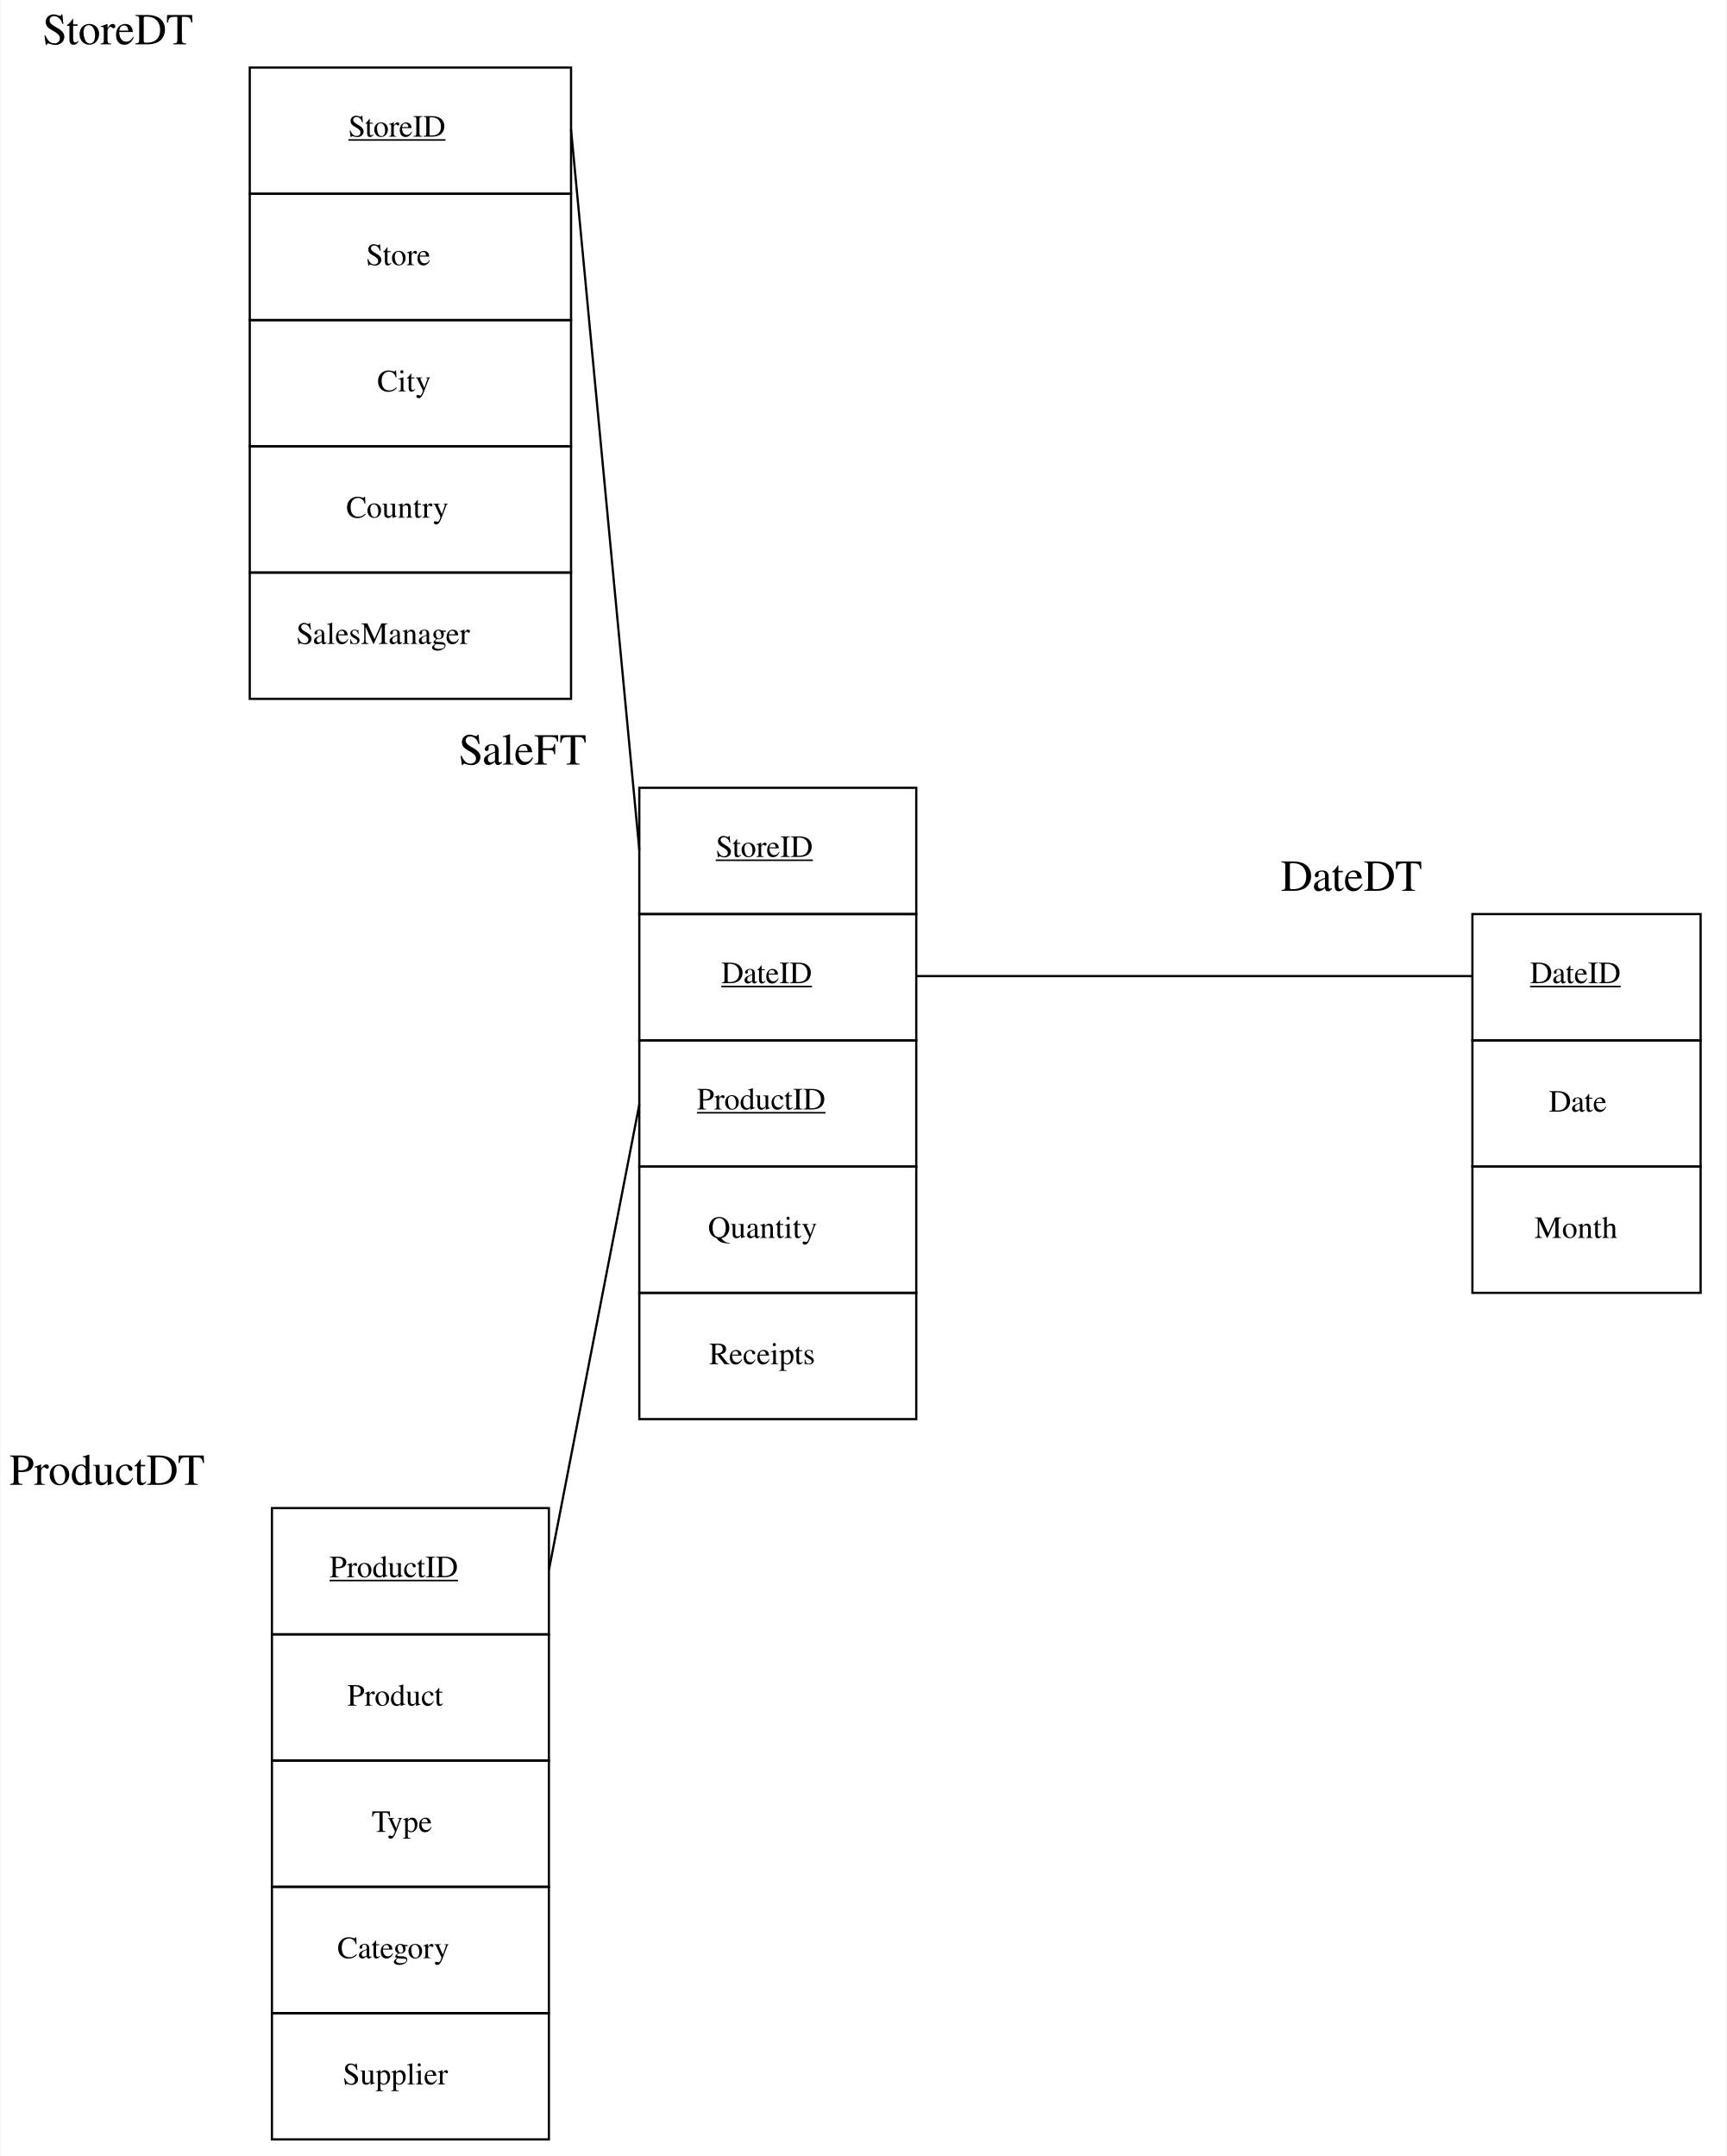
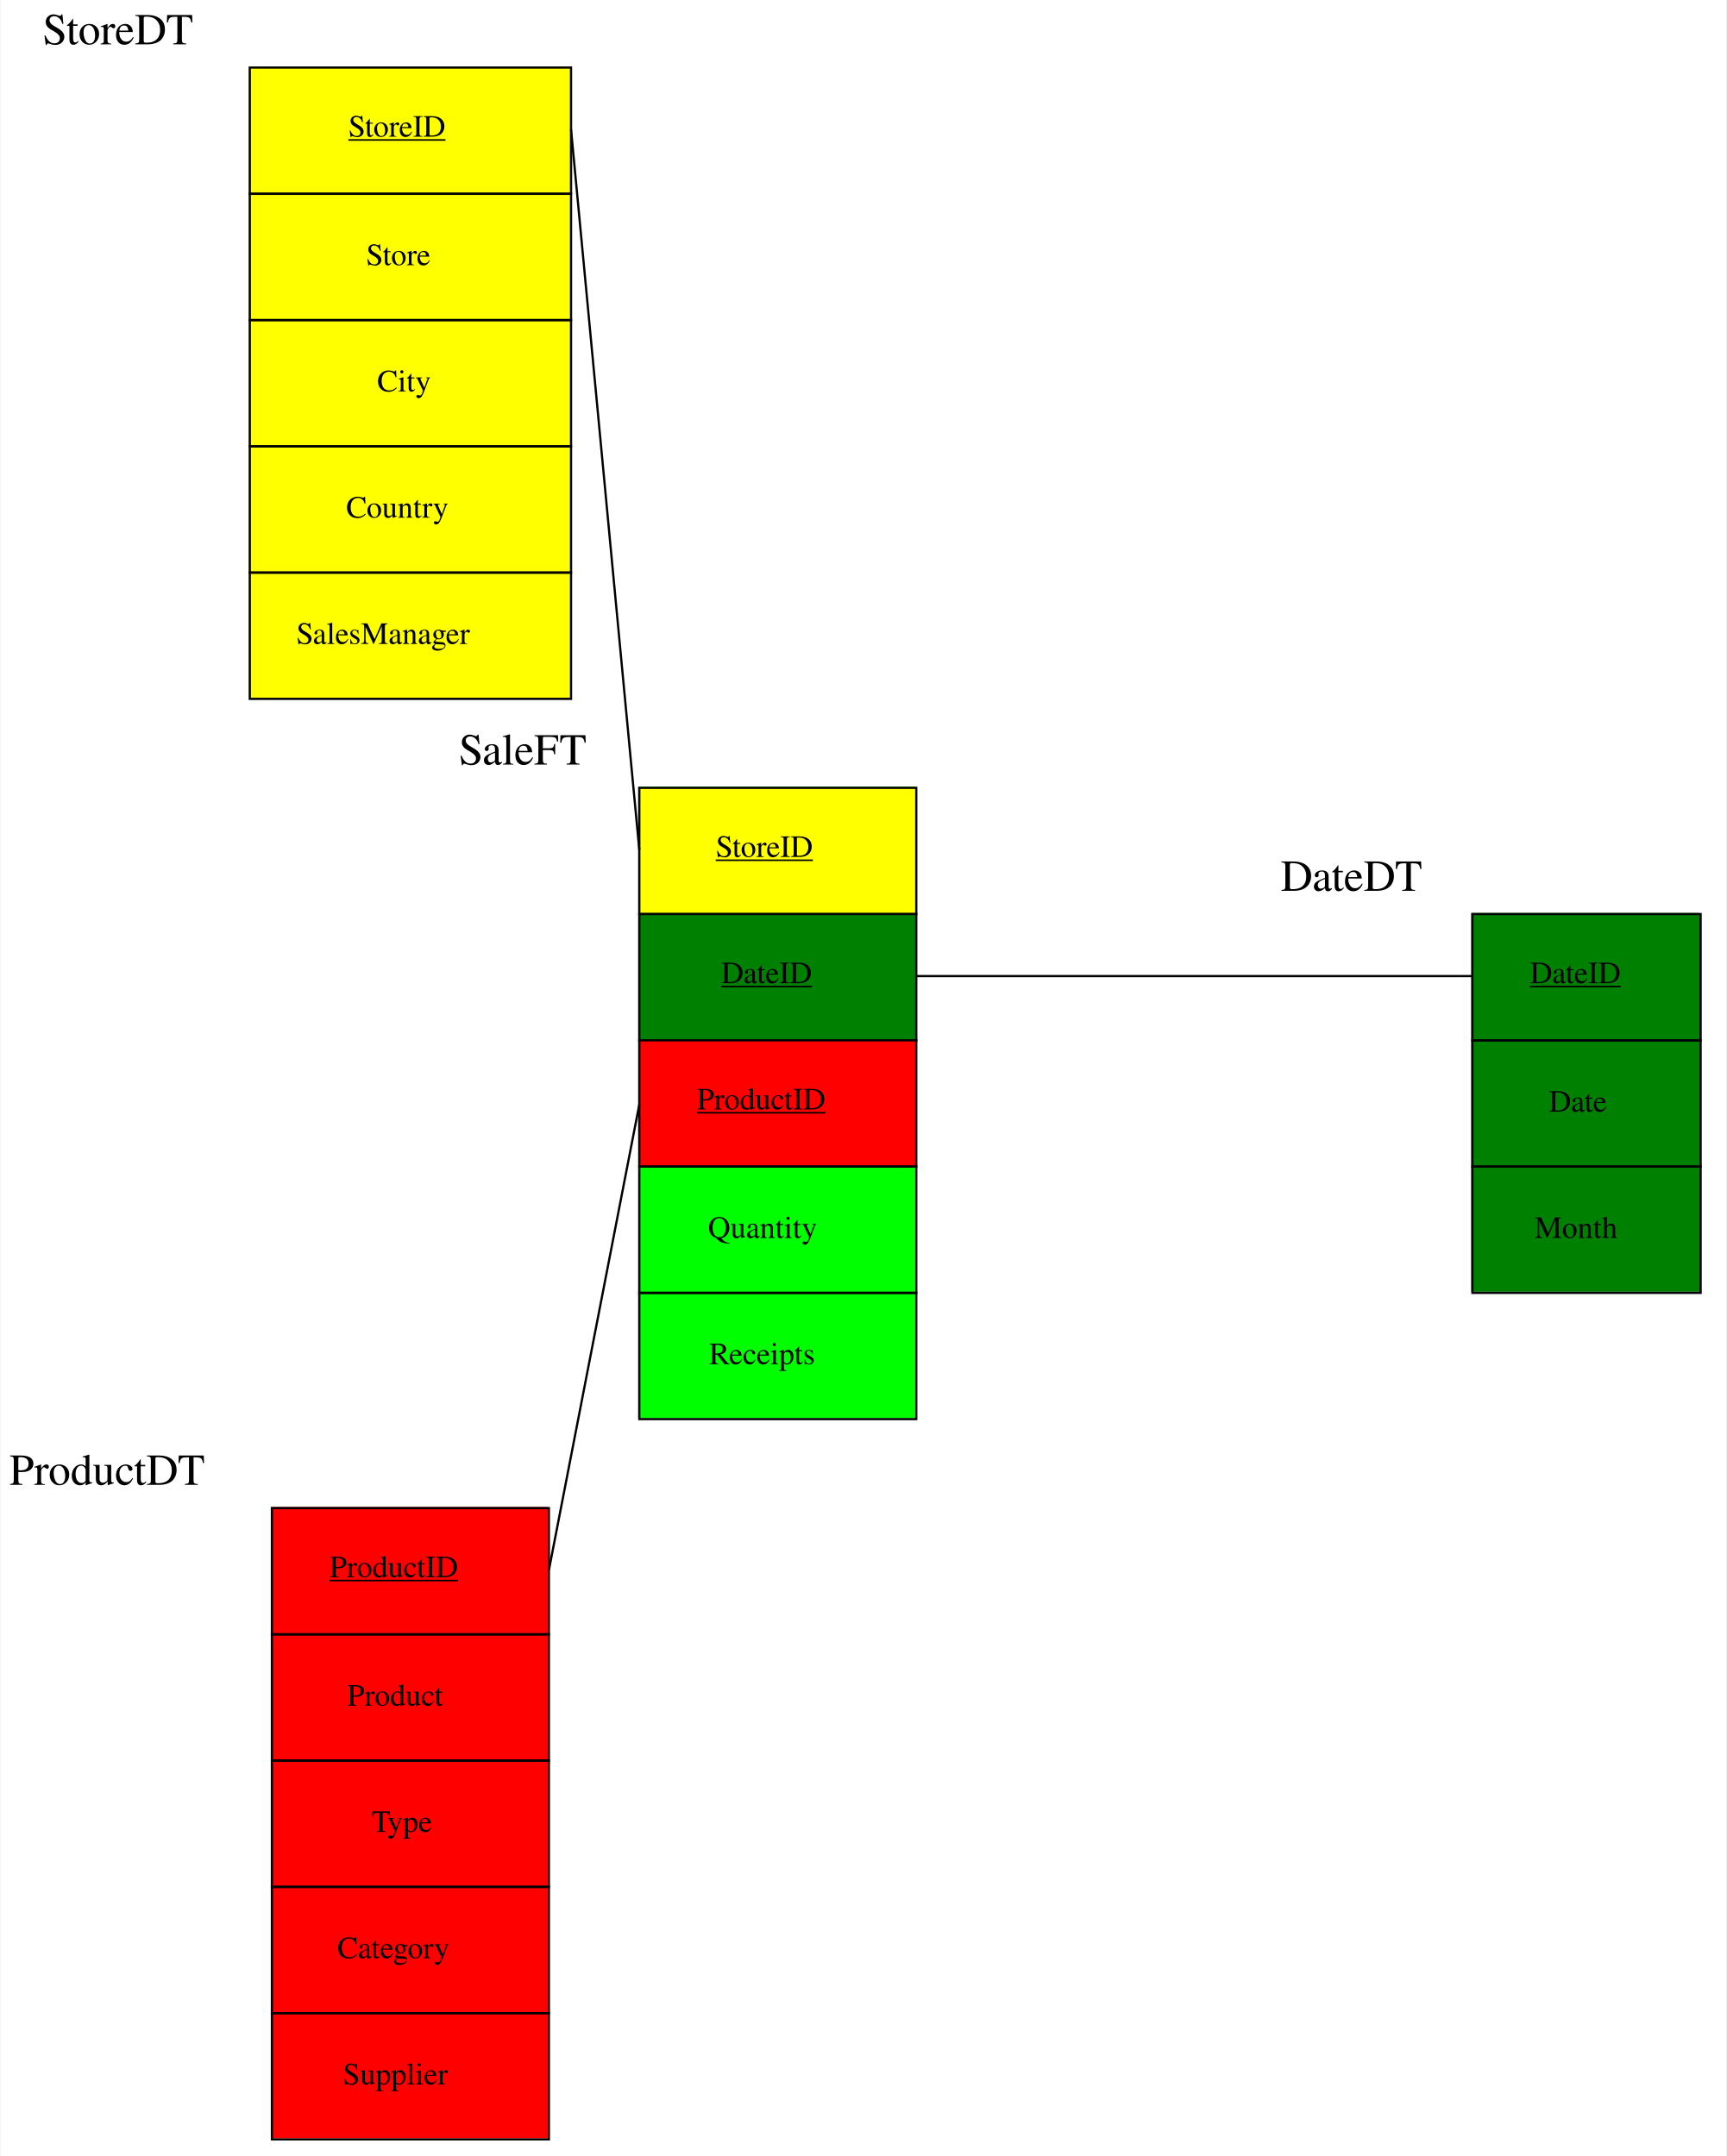
<svg xmlns="http://www.w3.org/2000/svg" width="779pt" height="973pt" viewBox="0.00 0.00 778.81 973.33">
  <g id="graph0" class="graph" transform="scale(1 1) rotate(0) translate(4 969.33)">
    <polygon fill="white" stroke="transparent" points="-4,4 -4,-969.33 774.81,-969.33 774.81,4 -4,4" />
    <g id="node1" class="node">
+       <polygon fill="lime" stroke="transparent" points="283.81,-329.17 283.81,-614.17 408.81,-614.17 408.81,-329.17 283.81,-329.17" />
+       <polygon fill="yellow" stroke="transparent" points="284.31,-556.67 284.31,-613.67 409.31,-613.67 409.31,-556.67 284.31,-556.67" />
      <polygon fill="none" stroke="black" points="284.31,-556.67 284.31,-613.67 409.31,-613.67 409.31,-556.67 284.31,-556.67" />
      <text text-anchor="start" x="313.81" y="-582.47" font-family="Times,serif" font-size="14.00"> </text>
      <text text-anchor="start" x="318.81" y="-582.47" font-family="Times,serif" text-decoration="underline" font-size="14.00">StoreID</text>
      <text text-anchor="start" x="374.81" y="-582.47" font-family="Times,serif" font-size="14.00"> </text>
+       <polygon fill="green" stroke="transparent" points="284.31,-499.67 284.31,-556.67 409.31,-556.67 409.31,-499.67 284.31,-499.67" />
      <polygon fill="none" stroke="black" points="284.31,-499.67 284.31,-556.67 409.31,-556.67 409.31,-499.67 284.31,-499.67" />
      <text text-anchor="start" x="316.31" y="-525.47" font-family="Times,serif" font-size="14.00"> </text>
      <text text-anchor="start" x="321.31" y="-525.47" font-family="Times,serif" text-decoration="underline" font-size="14.00">DateID</text>
      <text text-anchor="start" x="372.31" y="-525.47" font-family="Times,serif" font-size="14.00"> </text>
+       <polygon fill="red" stroke="transparent" points="284.31,-442.67 284.31,-499.67 409.31,-499.67 409.31,-442.67 284.31,-442.67" />
      <polygon fill="none" stroke="black" points="284.31,-442.67 284.31,-499.67 409.31,-499.67 409.31,-442.67 284.31,-442.67" />
      <text text-anchor="start" x="305.31" y="-468.47" font-family="Times,serif" font-size="14.00"> </text>
      <text text-anchor="start" x="310.31" y="-468.47" font-family="Times,serif" text-decoration="underline" font-size="14.00">ProductID</text>
      <text text-anchor="start" x="383.31" y="-468.47" font-family="Times,serif" font-size="14.00"> </text>
      <polygon fill="none" stroke="black" points="284.31,-385.67 284.31,-442.67 409.31,-442.67 409.31,-385.67 284.31,-385.67" />
      <text text-anchor="start" x="315.31" y="-410.47" font-family="Times,serif" font-size="14.00">Quantity</text>
      <polygon fill="none" stroke="black" points="284.31,-328.67 284.31,-385.67 409.31,-385.67 409.31,-328.67 284.31,-328.67" />
      <text text-anchor="start" x="315.81" y="-353.47" font-family="Times,serif" font-size="14.00">Receipts</text>
      <text text-anchor="start" x="202.81" y="-624.17" font-family="Times,serif" font-size="20.00">SaleFT</text>
    </g>
    <g id="node2" class="node">
+       <polygon fill="green" stroke="transparent" points="659.81,-386.17 659.81,-557.17 762.81,-557.17 762.81,-386.17 659.81,-386.17" />
+       <polygon fill="green" stroke="transparent" points="660.31,-499.67 660.31,-556.67 763.31,-556.67 763.31,-499.67 660.31,-499.67" />
      <polygon fill="none" stroke="black" points="660.31,-499.67 660.31,-556.67 763.31,-556.67 763.31,-499.67 660.31,-499.67" />
      <text text-anchor="start" x="681.31" y="-525.47" font-family="Times,serif" font-size="14.00"> </text>
      <text text-anchor="start" x="686.31" y="-525.47" font-family="Times,serif" text-decoration="underline" font-size="14.00">DateID</text>
      <text text-anchor="start" x="737.31" y="-525.47" font-family="Times,serif" font-size="14.00"> </text>
      <polygon fill="none" stroke="black" points="660.31,-442.67 660.31,-499.67 763.31,-499.67 763.31,-442.67 660.31,-442.67" />
      <text text-anchor="start" x="694.81" y="-467.47" font-family="Times,serif" font-size="14.00">Date</text>
      <polygon fill="none" stroke="black" points="660.31,-385.67 660.31,-442.67 763.31,-442.67 763.31,-385.67 660.31,-385.67" />
      <text text-anchor="start" x="688.31" y="-410.47" font-family="Times,serif" font-size="14.00">Month</text>
      <text text-anchor="start" x="573.81" y="-567.17" font-family="Times,serif" font-size="20.00">DateDT</text>
    </g>
    <g id="edge1" class="edge">
      <path fill="none" stroke="black" d="M409.31,-528.67C409.31,-528.67 660.31,-528.67 660.31,-528.67" />
    </g>
    <g id="node3" class="node">
+       <polygon fill="yellow" stroke="transparent" points="108,-654.33 108,-939.33 253,-939.33 253,-654.33 108,-654.33" />
+       <polygon fill="yellow" stroke="transparent" points="108.5,-881.83 108.5,-938.83 253.5,-938.83 253.5,-881.83 108.5,-881.83" />
      <polygon fill="none" stroke="black" points="108.5,-881.83 108.5,-938.83 253.5,-938.83 253.5,-881.83 108.5,-881.83" />
      <text text-anchor="start" x="148" y="-907.63" font-family="Times,serif" font-size="14.00"> </text>
      <text text-anchor="start" x="153" y="-907.63" font-family="Times,serif" text-decoration="underline" font-size="14.00">StoreID</text>
      <text text-anchor="start" x="209" y="-907.63" font-family="Times,serif" font-size="14.00"> </text>
      <polygon fill="none" stroke="black" points="108.5,-824.83 108.5,-881.83 253.5,-881.83 253.5,-824.83 108.5,-824.83" />
      <text text-anchor="start" x="161" y="-849.63" font-family="Times,serif" font-size="14.00">Store</text>
      <polygon fill="none" stroke="black" points="108.5,-767.83 108.5,-824.83 253.5,-824.83 253.5,-767.83 108.5,-767.83" />
      <text text-anchor="start" x="166" y="-792.63" font-family="Times,serif" font-size="14.00">City</text>
      <polygon fill="none" stroke="black" points="108.5,-710.83 108.5,-767.83 253.5,-767.83 253.5,-710.83 108.5,-710.83" />
      <text text-anchor="start" x="152" y="-735.63" font-family="Times,serif" font-size="14.00">Country</text>
      <polygon fill="none" stroke="black" points="108.5,-653.83 108.5,-710.83 253.5,-710.83 253.5,-653.83 108.5,-653.83" />
      <text text-anchor="start" x="129.5" y="-678.63" font-family="Times,serif" font-size="14.00">SalesManager</text>
      <text text-anchor="start" x="15" y="-949.33" font-family="Times,serif" font-size="20.00">StoreDT</text>
    </g>
    <g id="edge2" class="edge">
      <path fill="none" stroke="black" d="M284.31,-585.67C284.31,-585.67 253.5,-910.83 253.5,-910.83" />
    </g>
    <g id="node4" class="node">
+       <polygon fill="red" stroke="transparent" points="118,-4 118,-289 243,-289 243,-4 118,-4" />
+       <polygon fill="red" stroke="transparent" points="118.5,-231.5 118.5,-288.5 243.5,-288.5 243.5,-231.5 118.5,-231.5" />
      <polygon fill="none" stroke="black" points="118.5,-231.5 118.5,-288.5 243.5,-288.5 243.5,-231.5 118.5,-231.5" />
      <text text-anchor="start" x="139.5" y="-257.3" font-family="Times,serif" font-size="14.00"> </text>
      <text text-anchor="start" x="144.5" y="-257.3" font-family="Times,serif" text-decoration="underline" font-size="14.00">ProductID</text>
      <text text-anchor="start" x="217.5" y="-257.3" font-family="Times,serif" font-size="14.00"> </text>
      <polygon fill="none" stroke="black" points="118.5,-174.5 118.5,-231.5 243.5,-231.5 243.5,-174.5 118.5,-174.5" />
      <text text-anchor="start" x="152.5" y="-199.3" font-family="Times,serif" font-size="14.00">Product</text>
      <polygon fill="none" stroke="black" points="118.5,-117.5 118.5,-174.5 243.5,-174.5 243.5,-117.5 118.5,-117.5" />
      <text text-anchor="start" x="163.5" y="-142.3" font-family="Times,serif" font-size="14.00">Type</text>
      <polygon fill="none" stroke="black" points="118.5,-60.5 118.5,-117.5 243.5,-117.5 243.5,-60.5 118.5,-60.5" />
      <text text-anchor="start" x="148" y="-85.3" font-family="Times,serif" font-size="14.00">Category</text>
      <polygon fill="none" stroke="black" points="118.5,-3.5 118.5,-60.5 243.5,-60.5 243.5,-3.5 118.5,-3.5" />
      <text text-anchor="start" x="150.5" y="-28.3" font-family="Times,serif" font-size="14.00">Supplier</text>
      <text text-anchor="start" x="0" y="-299" font-family="Times,serif" font-size="20.00">ProductDT</text>
    </g>
    <g id="edge3" class="edge">
      <path fill="none" stroke="black" d="M284.31,-470.67C284.31,-470.67 243.5,-260.5 243.5,-260.5" />
    </g>
  </g>
</svg>
